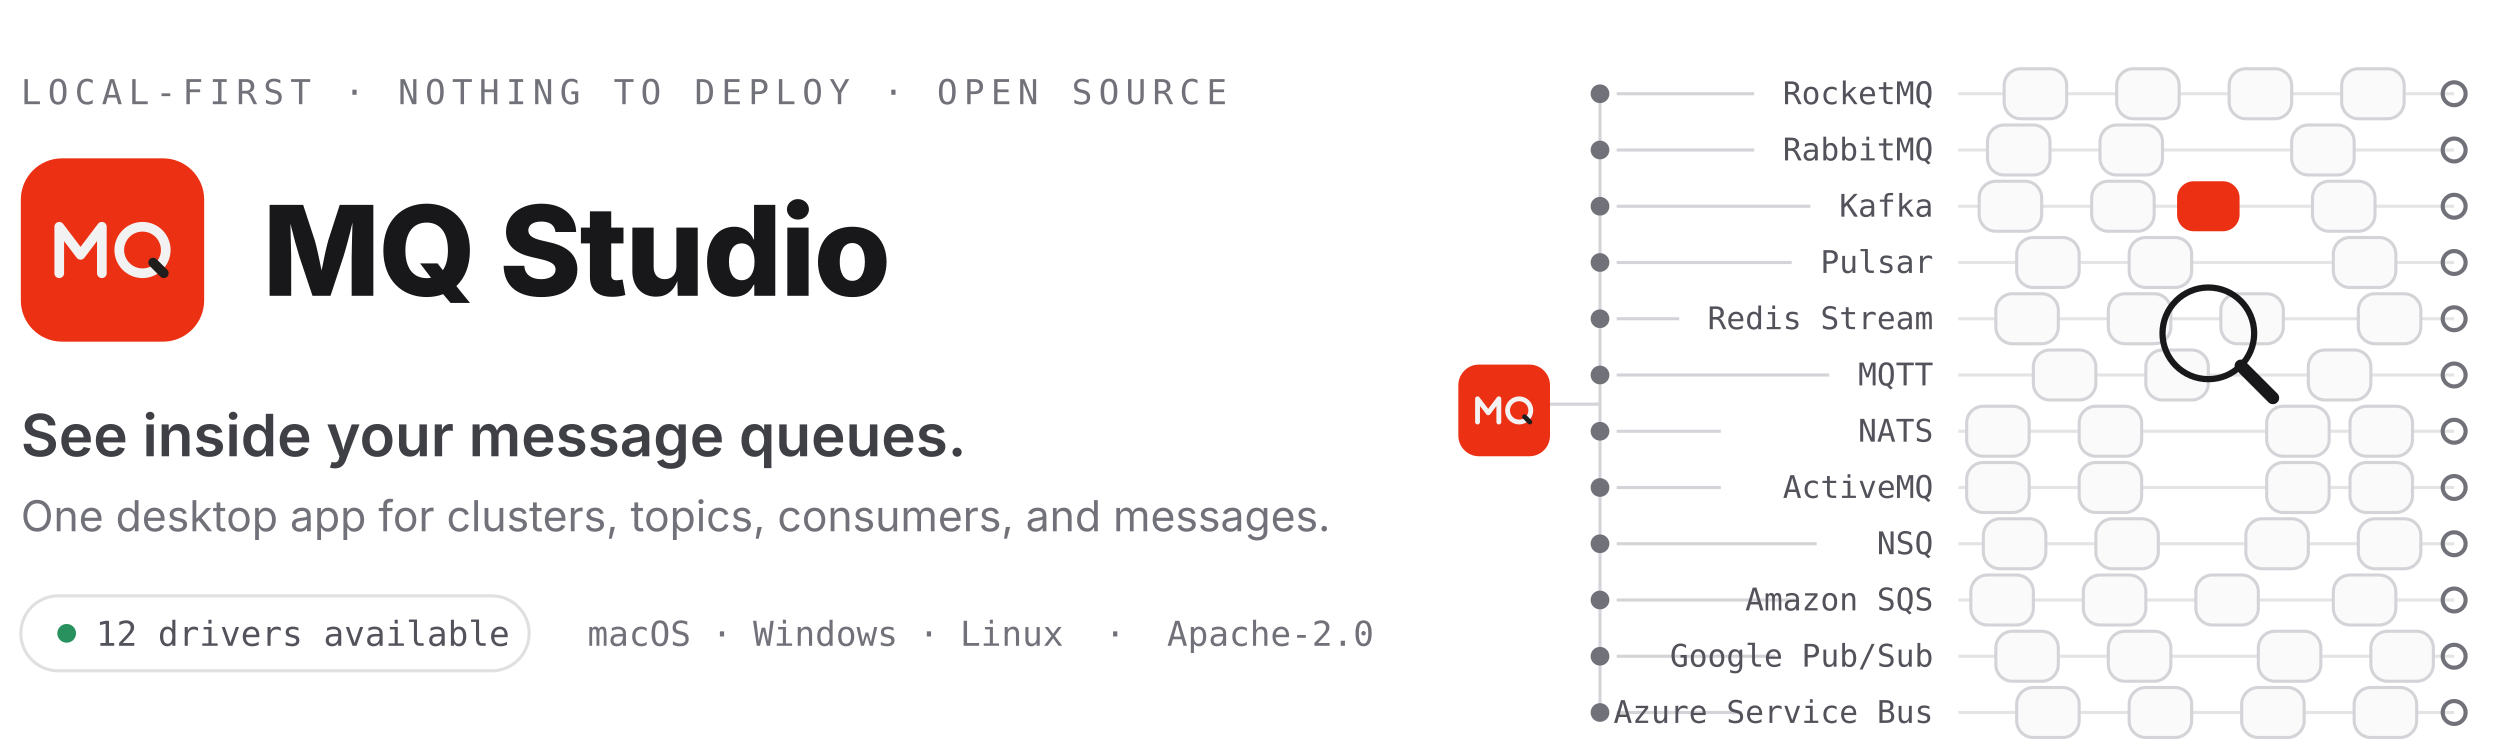
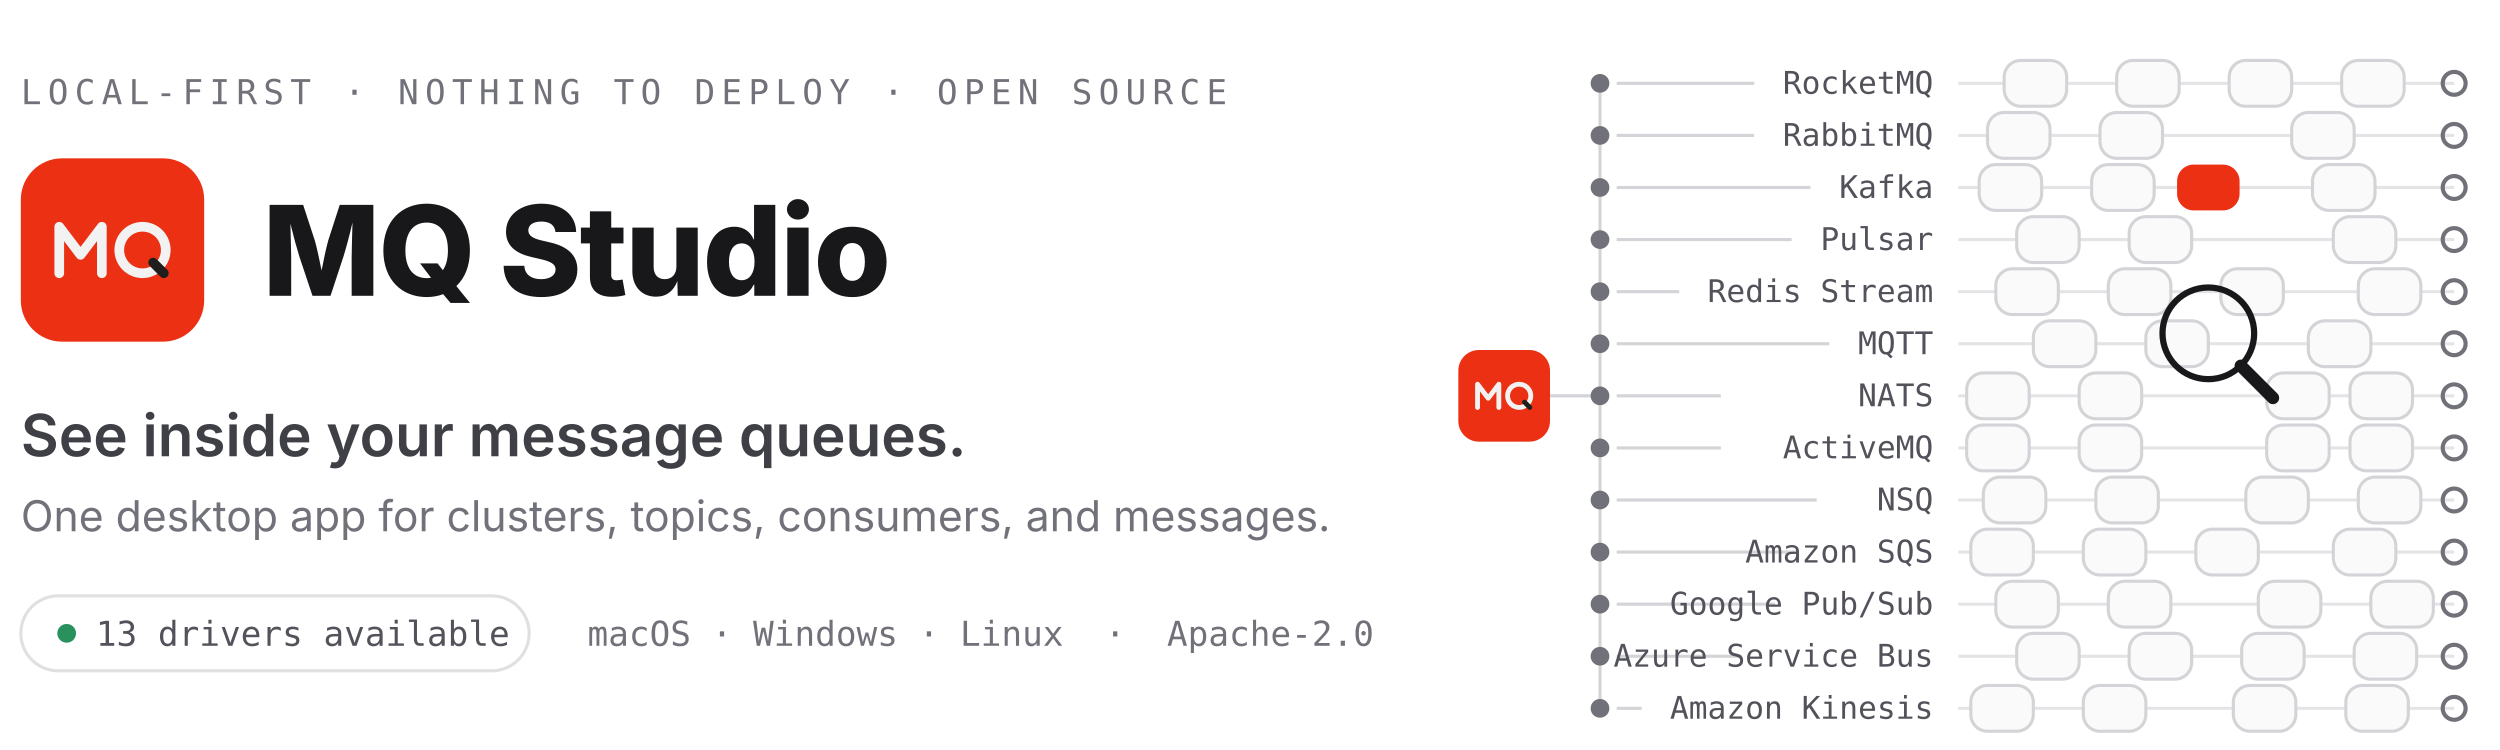
<svg xmlns="http://www.w3.org/2000/svg" width="1200" height="360" viewBox="0 0 1200 360" role="img" aria-labelledby="t d">
  <text x="10" y="50" font-family="ui-monospace,'SF Mono',Menlo,Consolas,monospace" font-size="16.5" letter-spacing="3" fill="#71717A">LOCAL-FIRST · NOTHING TO DEPLOY · OPEN SOURCE</text>
  <g id="lockup">
    <rect x="10" y="76" width="88" height="88" rx="19.8" fill="#EC3013" />
    <g transform="translate(22.86 96.761) scale(0.46478)" fill="none" stroke-width="10">
      <path d="M12 74 L12 26 L34 55 L56 26 L56 74" stroke="#F3F2F2" stroke-linejoin="round" stroke-linecap="round" />
      <circle cx="98" cy="50" r="24" stroke="#F3F2F2" />
      <line x1="109" y1="63" x2="120" y2="74" stroke="#201E1D" stroke-linecap="round" />
    </g>
    <text x="126" y="142" font-family="-apple-system,'PingFang SC','Segoe UI','Microsoft YaHei',system-ui,sans-serif" font-size="60" font-weight="800" letter-spacing="-1" fill="#18181B">MQ Studio</text>
  </g>
  <text x="10" y="219" font-family="-apple-system,'PingFang SC','Segoe UI','Microsoft YaHei',system-ui,sans-serif" font-size="28" font-weight="600" fill="#3F3F46">See inside your message queues.</text>
  <text x="10" y="255" font-family="-apple-system,'PingFang SC','Segoe UI','Microsoft YaHei',system-ui,sans-serif" font-size="20.5" fill="#71717A">One desktop app for clusters, topics, consumers, and messages.</text>
  <g id="meta">
    <rect x="10" y="286" width="244" height="36" rx="18" fill="none" stroke="#E0E0E3" stroke-width="1.5" />
    <circle cx="32" cy="304" r="4.5" fill="#29915D" />
-     <text x="46" y="310" font-family="ui-monospace,'SF Mono',Menlo,Consolas,monospace" font-size="16.5" fill="#52525B">12 drivers available</text>
+     <text x="46" y="310" font-family="ui-monospace,'SF Mono',Menlo,Consolas,monospace" font-size="16.5" fill="#52525B">13 drivers available</text>
    <text x="282" y="310" font-family="ui-monospace,'SF Mono',Menlo,Consolas,monospace" font-size="16.5" fill="#71717A">macOS · Windows · Linux  ·  Apache-2.0</text>
  </g>
  <g id="drivers">
-     <rect x="700" y="175" width="44" height="44" rx="9.9" fill="#EC3013" />
-     <g transform="translate(706.43 185.38) scale(0.23239)" fill="none" stroke-width="10">
+     <rect x="700" y="168" width="44" height="44" rx="9.9" fill="#EC3013" />
+     <g transform="translate(706.43 178.38) scale(0.23239)" fill="none" stroke-width="10">
      <path d="M12 74 L12 26 L34 55 L56 26 L56 74" stroke="#F3F2F2" stroke-linejoin="round" stroke-linecap="round" />
      <circle cx="98" cy="50" r="24" stroke="#F3F2F2" />
      <line x1="109" y1="63" x2="120" y2="74" stroke="#201E1D" stroke-linecap="round" />
    </g>
-     <line x1="744" y1="194" x2="768" y2="194" stroke="#D4D4D8" stroke-width="1.5" />
-     <line x1="768" y1="45" x2="768" y2="342" stroke="#D4D4D8" stroke-width="1.5" />
-     <line x1="776" y1="45" x2="842" y2="45" stroke="#D4D4D8" stroke-width="1.5" />
-     <text x="928" y="50" text-anchor="end" font-family="ui-monospace,'SF Mono',Menlo,Consolas,monospace" font-size="15" fill="#52525B">RocketMQ</text>
-     <line x1="940" y1="45" x2="1178" y2="45" stroke="#E4E4E7" stroke-width="1.5" />
-     <circle cx="768" cy="45" r="4.5" fill="#71717A" />
-     <circle cx="1178" cy="45" r="5.5" fill="none" stroke="#71717A" stroke-width="2" />
-     <rect x="962" y="33" width="30" height="24" rx="8" fill="#FAFAFA" stroke="#D4D4D8" stroke-width="1.5" />
-     <rect x="1016" y="33" width="30" height="24" rx="8" fill="#FAFAFA" stroke="#D4D4D8" stroke-width="1.5" />
-     <rect x="1070" y="33" width="30" height="24" rx="8" fill="#FAFAFA" stroke="#D4D4D8" stroke-width="1.5" />
-     <rect x="1124" y="33" width="30" height="24" rx="8" fill="#FAFAFA" stroke="#D4D4D8" stroke-width="1.5" />
-     <line x1="776" y1="72" x2="842" y2="72" stroke="#D4D4D8" stroke-width="1.5" />
-     <text x="928" y="77" text-anchor="end" font-family="ui-monospace,'SF Mono',Menlo,Consolas,monospace" font-size="15" fill="#52525B">RabbitMQ</text>
-     <line x1="940" y1="72" x2="1178" y2="72" stroke="#E4E4E7" stroke-width="1.5" />
-     <circle cx="768" cy="72" r="4.5" fill="#71717A" />
-     <circle cx="1178" cy="72" r="5.5" fill="none" stroke="#71717A" stroke-width="2" />
-     <rect x="954" y="60" width="30" height="24" rx="8" fill="#FAFAFA" stroke="#D4D4D8" stroke-width="1.5" />
-     <rect x="1008" y="60" width="30" height="24" rx="8" fill="#FAFAFA" stroke="#D4D4D8" stroke-width="1.5" />
-     <rect x="1100" y="60" width="30" height="24" rx="8" fill="#FAFAFA" stroke="#D4D4D8" stroke-width="1.5" />
-     <line x1="776" y1="99" x2="869" y2="99" stroke="#D4D4D8" stroke-width="1.5" />
-     <text x="928" y="104" text-anchor="end" font-family="ui-monospace,'SF Mono',Menlo,Consolas,monospace" font-size="15" fill="#52525B">Kafka</text>
-     <line x1="940" y1="99" x2="1178" y2="99" stroke="#E4E4E7" stroke-width="1.5" />
-     <circle cx="768" cy="99" r="4.5" fill="#71717A" />
-     <circle cx="1178" cy="99" r="5.5" fill="none" stroke="#71717A" stroke-width="2" />
-     <rect x="950" y="87" width="30" height="24" rx="8" fill="#FAFAFA" stroke="#D4D4D8" stroke-width="1.5" />
-     <rect x="1004" y="87" width="30" height="24" rx="8" fill="#FAFAFA" stroke="#D4D4D8" stroke-width="1.5" />
-     <rect x="1110" y="87" width="30" height="24" rx="8" fill="#FAFAFA" stroke="#D4D4D8" stroke-width="1.5" />
-     <rect x="1045" y="87" width="30" height="24" rx="8" fill="#EC3013" />
-     <line x1="776" y1="126" x2="860" y2="126" stroke="#D4D4D8" stroke-width="1.5" />
-     <text x="928" y="131" text-anchor="end" font-family="ui-monospace,'SF Mono',Menlo,Consolas,monospace" font-size="15" fill="#52525B">Pulsar</text>
-     <line x1="940" y1="126" x2="1178" y2="126" stroke="#E4E4E7" stroke-width="1.5" />
-     <circle cx="768" cy="126" r="4.5" fill="#71717A" />
-     <circle cx="1178" cy="126" r="5.5" fill="none" stroke="#71717A" stroke-width="2" />
-     <rect x="968" y="114" width="30" height="24" rx="8" fill="#FAFAFA" stroke="#D4D4D8" stroke-width="1.5" />
-     <rect x="1022" y="114" width="30" height="24" rx="8" fill="#FAFAFA" stroke="#D4D4D8" stroke-width="1.5" />
-     <rect x="1120" y="114" width="30" height="24" rx="8" fill="#FAFAFA" stroke="#D4D4D8" stroke-width="1.5" />
-     <line x1="776" y1="153" x2="806" y2="153" stroke="#D4D4D8" stroke-width="1.5" />
-     <text x="928" y="158" text-anchor="end" font-family="ui-monospace,'SF Mono',Menlo,Consolas,monospace" font-size="15" fill="#52525B">Redis Stream</text>
-     <line x1="940" y1="153" x2="1178" y2="153" stroke="#E4E4E7" stroke-width="1.5" />
-     <circle cx="768" cy="153" r="4.5" fill="#71717A" />
-     <circle cx="1178" cy="153" r="5.5" fill="none" stroke="#71717A" stroke-width="2" />
-     <rect x="958" y="141" width="30" height="24" rx="8" fill="#FAFAFA" stroke="#D4D4D8" stroke-width="1.5" />
-     <rect x="1012" y="141" width="30" height="24" rx="8" fill="#FAFAFA" stroke="#D4D4D8" stroke-width="1.5" />
-     <rect x="1066" y="141" width="30" height="24" rx="8" fill="#FAFAFA" stroke="#D4D4D8" stroke-width="1.5" />
-     <rect x="1132" y="141" width="30" height="24" rx="8" fill="#FAFAFA" stroke="#D4D4D8" stroke-width="1.5" />
-     <line x1="776" y1="180" x2="878" y2="180" stroke="#D4D4D8" stroke-width="1.5" />
-     <text x="928" y="185" text-anchor="end" font-family="ui-monospace,'SF Mono',Menlo,Consolas,monospace" font-size="15" fill="#52525B">MQTT</text>
-     <line x1="940" y1="180" x2="1178" y2="180" stroke="#E4E4E7" stroke-width="1.5" />
-     <circle cx="768" cy="180" r="4.5" fill="#71717A" />
-     <circle cx="1178" cy="180" r="5.5" fill="none" stroke="#71717A" stroke-width="2" />
-     <rect x="976" y="168" width="30" height="24" rx="8" fill="#FAFAFA" stroke="#D4D4D8" stroke-width="1.5" />
-     <rect x="1030" y="168" width="30" height="24" rx="8" fill="#FAFAFA" stroke="#D4D4D8" stroke-width="1.5" />
-     <rect x="1108" y="168" width="30" height="24" rx="8" fill="#FAFAFA" stroke="#D4D4D8" stroke-width="1.5" />
-     <line x1="776" y1="207" x2="826" y2="207" stroke="#D4D4D8" stroke-width="1.5" />
-     <text x="928" y="212" text-anchor="end" font-family="ui-monospace,'SF Mono',Menlo,Consolas,monospace" font-size="15" fill="#52525B">NATS</text>
-     <line x1="940" y1="207" x2="1178" y2="207" stroke="#E4E4E7" stroke-width="1.5" />
-     <circle cx="768" cy="207" r="4.5" fill="#71717A" />
-     <circle cx="1178" cy="207" r="5.5" fill="none" stroke="#71717A" stroke-width="2" />
-     <rect x="944" y="195" width="30" height="24" rx="8" fill="#FAFAFA" stroke="#D4D4D8" stroke-width="1.5" />
-     <rect x="998" y="195" width="30" height="24" rx="8" fill="#FAFAFA" stroke="#D4D4D8" stroke-width="1.5" />
-     <rect x="1088" y="195" width="30" height="24" rx="8" fill="#FAFAFA" stroke="#D4D4D8" stroke-width="1.5" />
-     <rect x="1128" y="195" width="30" height="24" rx="8" fill="#FAFAFA" stroke="#D4D4D8" stroke-width="1.5" />
-     <line x1="776" y1="234" x2="826" y2="234" stroke="#D4D4D8" stroke-width="1.5" />
-     <text x="928" y="239" text-anchor="end" font-family="ui-monospace,'SF Mono',Menlo,Consolas,monospace" font-size="15" fill="#52525B">ActiveMQ</text>
-     <line x1="940" y1="234" x2="1178" y2="234" stroke="#E4E4E7" stroke-width="1.5" />
-     <circle cx="768" cy="234" r="4.5" fill="#71717A" />
-     <circle cx="1178" cy="234" r="5.5" fill="none" stroke="#71717A" stroke-width="2" />
-     <rect x="944" y="222" width="30" height="24" rx="8" fill="#FAFAFA" stroke="#D4D4D8" stroke-width="1.5" />
-     <rect x="998" y="222" width="30" height="24" rx="8" fill="#FAFAFA" stroke="#D4D4D8" stroke-width="1.5" />
-     <rect x="1088" y="222" width="30" height="24" rx="8" fill="#FAFAFA" stroke="#D4D4D8" stroke-width="1.5" />
-     <rect x="1128" y="222" width="30" height="24" rx="8" fill="#FAFAFA" stroke="#D4D4D8" stroke-width="1.5" />
-     <line x1="776" y1="261" x2="872" y2="261" stroke="#D4D4D8" stroke-width="1.5" />
-     <text x="928" y="266" text-anchor="end" font-family="ui-monospace,'SF Mono',Menlo,Consolas,monospace" font-size="15" fill="#52525B">NSQ</text>
-     <line x1="940" y1="261" x2="1178" y2="261" stroke="#E4E4E7" stroke-width="1.5" />
-     <circle cx="768" cy="261" r="4.5" fill="#71717A" />
-     <circle cx="1178" cy="261" r="5.5" fill="none" stroke="#71717A" stroke-width="2" />
-     <rect x="952" y="249" width="30" height="24" rx="8" fill="#FAFAFA" stroke="#D4D4D8" stroke-width="1.5" />
-     <rect x="1006" y="249" width="30" height="24" rx="8" fill="#FAFAFA" stroke="#D4D4D8" stroke-width="1.5" />
-     <rect x="1078" y="249" width="30" height="24" rx="8" fill="#FAFAFA" stroke="#D4D4D8" stroke-width="1.5" />
-     <rect x="1132" y="249" width="30" height="24" rx="8" fill="#FAFAFA" stroke="#D4D4D8" stroke-width="1.5" />
-     <line x1="776" y1="288" x2="862" y2="288" stroke="#D4D4D8" stroke-width="1.5" />
-     <text x="928" y="293" text-anchor="end" font-family="ui-monospace,'SF Mono',Menlo,Consolas,monospace" font-size="15" fill="#52525B">Amazon SQS</text>
-     <line x1="940" y1="288" x2="1178" y2="288" stroke="#E4E4E7" stroke-width="1.5" />
-     <circle cx="768" cy="288" r="4.5" fill="#71717A" />
-     <circle cx="1178" cy="288" r="5.5" fill="none" stroke="#71717A" stroke-width="2" />
-     <rect x="946" y="276" width="30" height="24" rx="8" fill="#FAFAFA" stroke="#D4D4D8" stroke-width="1.5" />
-     <rect x="1000" y="276" width="30" height="24" rx="8" fill="#FAFAFA" stroke="#D4D4D8" stroke-width="1.5" />
-     <rect x="1054" y="276" width="30" height="24" rx="8" fill="#FAFAFA" stroke="#D4D4D8" stroke-width="1.5" />
-     <rect x="1120" y="276" width="30" height="24" rx="8" fill="#FAFAFA" stroke="#D4D4D8" stroke-width="1.5" />
-     <line x1="776" y1="315" x2="852" y2="315" stroke="#D4D4D8" stroke-width="1.5" />
-     <text x="928" y="320" text-anchor="end" font-family="ui-monospace,'SF Mono',Menlo,Consolas,monospace" font-size="15" fill="#52525B">Google Pub/Sub</text>
+     <line x1="744" y1="190" x2="768" y2="190" stroke="#D4D4D8" stroke-width="1.5" />
+     <line x1="768" y1="40" x2="768" y2="340" stroke="#D4D4D8" stroke-width="1.5" />
+     <line x1="776" y1="40" x2="842" y2="40" stroke="#D4D4D8" stroke-width="1.5" />
+     <text x="928" y="45" text-anchor="end" font-family="ui-monospace,'SF Mono',Menlo,Consolas,monospace" font-size="15" fill="#52525B">RocketMQ</text>
+     <line x1="940" y1="40" x2="1178" y2="40" stroke="#E4E4E7" stroke-width="1.5" />
+     <circle cx="768" cy="40" r="4.5" fill="#71717A" />
+     <circle cx="1178" cy="40" r="5.5" fill="none" stroke="#71717A" stroke-width="2" />
+     <rect x="962" y="29" width="30" height="22" rx="8" fill="#FAFAFA" stroke="#D4D4D8" stroke-width="1.5" />
+     <rect x="1016" y="29" width="30" height="22" rx="8" fill="#FAFAFA" stroke="#D4D4D8" stroke-width="1.5" />
+     <rect x="1070" y="29" width="30" height="22" rx="8" fill="#FAFAFA" stroke="#D4D4D8" stroke-width="1.5" />
+     <rect x="1124" y="29" width="30" height="22" rx="8" fill="#FAFAFA" stroke="#D4D4D8" stroke-width="1.5" />
+     <line x1="776" y1="65" x2="842" y2="65" stroke="#D4D4D8" stroke-width="1.5" />
+     <text x="928" y="70" text-anchor="end" font-family="ui-monospace,'SF Mono',Menlo,Consolas,monospace" font-size="15" fill="#52525B">RabbitMQ</text>
+     <line x1="940" y1="65" x2="1178" y2="65" stroke="#E4E4E7" stroke-width="1.5" />
+     <circle cx="768" cy="65" r="4.5" fill="#71717A" />
+     <circle cx="1178" cy="65" r="5.5" fill="none" stroke="#71717A" stroke-width="2" />
+     <rect x="954" y="54" width="30" height="22" rx="8" fill="#FAFAFA" stroke="#D4D4D8" stroke-width="1.5" />
+     <rect x="1008" y="54" width="30" height="22" rx="8" fill="#FAFAFA" stroke="#D4D4D8" stroke-width="1.5" />
+     <rect x="1100" y="54" width="30" height="22" rx="8" fill="#FAFAFA" stroke="#D4D4D8" stroke-width="1.5" />
+     <line x1="776" y1="90" x2="869" y2="90" stroke="#D4D4D8" stroke-width="1.5" />
+     <text x="928" y="95" text-anchor="end" font-family="ui-monospace,'SF Mono',Menlo,Consolas,monospace" font-size="15" fill="#52525B">Kafka</text>
+     <line x1="940" y1="90" x2="1178" y2="90" stroke="#E4E4E7" stroke-width="1.5" />
+     <circle cx="768" cy="90" r="4.5" fill="#71717A" />
+     <circle cx="1178" cy="90" r="5.5" fill="none" stroke="#71717A" stroke-width="2" />
+     <rect x="950" y="79" width="30" height="22" rx="8" fill="#FAFAFA" stroke="#D4D4D8" stroke-width="1.5" />
+     <rect x="1004" y="79" width="30" height="22" rx="8" fill="#FAFAFA" stroke="#D4D4D8" stroke-width="1.5" />
+     <rect x="1110" y="79" width="30" height="22" rx="8" fill="#FAFAFA" stroke="#D4D4D8" stroke-width="1.5" />
+     <rect x="1045" y="79" width="30" height="22" rx="8" fill="#EC3013" />
+     <line x1="776" y1="115" x2="860" y2="115" stroke="#D4D4D8" stroke-width="1.5" />
+     <text x="928" y="120" text-anchor="end" font-family="ui-monospace,'SF Mono',Menlo,Consolas,monospace" font-size="15" fill="#52525B">Pulsar</text>
+     <line x1="940" y1="115" x2="1178" y2="115" stroke="#E4E4E7" stroke-width="1.5" />
+     <circle cx="768" cy="115" r="4.5" fill="#71717A" />
+     <circle cx="1178" cy="115" r="5.5" fill="none" stroke="#71717A" stroke-width="2" />
+     <rect x="968" y="104" width="30" height="22" rx="8" fill="#FAFAFA" stroke="#D4D4D8" stroke-width="1.5" />
+     <rect x="1022" y="104" width="30" height="22" rx="8" fill="#FAFAFA" stroke="#D4D4D8" stroke-width="1.5" />
+     <rect x="1120" y="104" width="30" height="22" rx="8" fill="#FAFAFA" stroke="#D4D4D8" stroke-width="1.5" />
+     <line x1="776" y1="140" x2="806" y2="140" stroke="#D4D4D8" stroke-width="1.5" />
+     <text x="928" y="145" text-anchor="end" font-family="ui-monospace,'SF Mono',Menlo,Consolas,monospace" font-size="15" fill="#52525B">Redis Stream</text>
+     <line x1="940" y1="140" x2="1178" y2="140" stroke="#E4E4E7" stroke-width="1.5" />
+     <circle cx="768" cy="140" r="4.5" fill="#71717A" />
+     <circle cx="1178" cy="140" r="5.5" fill="none" stroke="#71717A" stroke-width="2" />
+     <rect x="958" y="129" width="30" height="22" rx="8" fill="#FAFAFA" stroke="#D4D4D8" stroke-width="1.5" />
+     <rect x="1012" y="129" width="30" height="22" rx="8" fill="#FAFAFA" stroke="#D4D4D8" stroke-width="1.5" />
+     <rect x="1066" y="129" width="30" height="22" rx="8" fill="#FAFAFA" stroke="#D4D4D8" stroke-width="1.5" />
+     <rect x="1132" y="129" width="30" height="22" rx="8" fill="#FAFAFA" stroke="#D4D4D8" stroke-width="1.5" />
+     <line x1="776" y1="165" x2="878" y2="165" stroke="#D4D4D8" stroke-width="1.5" />
+     <text x="928" y="170" text-anchor="end" font-family="ui-monospace,'SF Mono',Menlo,Consolas,monospace" font-size="15" fill="#52525B">MQTT</text>
+     <line x1="940" y1="165" x2="1178" y2="165" stroke="#E4E4E7" stroke-width="1.5" />
+     <circle cx="768" cy="165" r="4.5" fill="#71717A" />
+     <circle cx="1178" cy="165" r="5.5" fill="none" stroke="#71717A" stroke-width="2" />
+     <rect x="976" y="154" width="30" height="22" rx="8" fill="#FAFAFA" stroke="#D4D4D8" stroke-width="1.5" />
+     <rect x="1030" y="154" width="30" height="22" rx="8" fill="#FAFAFA" stroke="#D4D4D8" stroke-width="1.5" />
+     <rect x="1108" y="154" width="30" height="22" rx="8" fill="#FAFAFA" stroke="#D4D4D8" stroke-width="1.5" />
+     <line x1="776" y1="190" x2="826" y2="190" stroke="#D4D4D8" stroke-width="1.5" />
+     <text x="928" y="195" text-anchor="end" font-family="ui-monospace,'SF Mono',Menlo,Consolas,monospace" font-size="15" fill="#52525B">NATS</text>
+     <line x1="940" y1="190" x2="1178" y2="190" stroke="#E4E4E7" stroke-width="1.5" />
+     <circle cx="768" cy="190" r="4.5" fill="#71717A" />
+     <circle cx="1178" cy="190" r="5.5" fill="none" stroke="#71717A" stroke-width="2" />
+     <rect x="944" y="179" width="30" height="22" rx="8" fill="#FAFAFA" stroke="#D4D4D8" stroke-width="1.5" />
+     <rect x="998" y="179" width="30" height="22" rx="8" fill="#FAFAFA" stroke="#D4D4D8" stroke-width="1.5" />
+     <rect x="1088" y="179" width="30" height="22" rx="8" fill="#FAFAFA" stroke="#D4D4D8" stroke-width="1.5" />
+     <rect x="1128" y="179" width="30" height="22" rx="8" fill="#FAFAFA" stroke="#D4D4D8" stroke-width="1.5" />
+     <line x1="776" y1="215" x2="826" y2="215" stroke="#D4D4D8" stroke-width="1.5" />
+     <text x="928" y="220" text-anchor="end" font-family="ui-monospace,'SF Mono',Menlo,Consolas,monospace" font-size="15" fill="#52525B">ActiveMQ</text>
+     <line x1="940" y1="215" x2="1178" y2="215" stroke="#E4E4E7" stroke-width="1.5" />
+     <circle cx="768" cy="215" r="4.5" fill="#71717A" />
+     <circle cx="1178" cy="215" r="5.5" fill="none" stroke="#71717A" stroke-width="2" />
+     <rect x="944" y="204" width="30" height="22" rx="8" fill="#FAFAFA" stroke="#D4D4D8" stroke-width="1.5" />
+     <rect x="998" y="204" width="30" height="22" rx="8" fill="#FAFAFA" stroke="#D4D4D8" stroke-width="1.5" />
+     <rect x="1088" y="204" width="30" height="22" rx="8" fill="#FAFAFA" stroke="#D4D4D8" stroke-width="1.5" />
+     <rect x="1128" y="204" width="30" height="22" rx="8" fill="#FAFAFA" stroke="#D4D4D8" stroke-width="1.5" />
+     <line x1="776" y1="240" x2="872" y2="240" stroke="#D4D4D8" stroke-width="1.5" />
+     <text x="928" y="245" text-anchor="end" font-family="ui-monospace,'SF Mono',Menlo,Consolas,monospace" font-size="15" fill="#52525B">NSQ</text>
+     <line x1="940" y1="240" x2="1178" y2="240" stroke="#E4E4E7" stroke-width="1.5" />
+     <circle cx="768" cy="240" r="4.5" fill="#71717A" />
+     <circle cx="1178" cy="240" r="5.5" fill="none" stroke="#71717A" stroke-width="2" />
+     <rect x="952" y="229" width="30" height="22" rx="8" fill="#FAFAFA" stroke="#D4D4D8" stroke-width="1.5" />
+     <rect x="1006" y="229" width="30" height="22" rx="8" fill="#FAFAFA" stroke="#D4D4D8" stroke-width="1.5" />
+     <rect x="1078" y="229" width="30" height="22" rx="8" fill="#FAFAFA" stroke="#D4D4D8" stroke-width="1.5" />
+     <rect x="1132" y="229" width="30" height="22" rx="8" fill="#FAFAFA" stroke="#D4D4D8" stroke-width="1.5" />
+     <line x1="776" y1="265" x2="862" y2="265" stroke="#D4D4D8" stroke-width="1.5" />
+     <text x="928" y="270" text-anchor="end" font-family="ui-monospace,'SF Mono',Menlo,Consolas,monospace" font-size="15" fill="#52525B">Amazon SQS</text>
+     <line x1="940" y1="265" x2="1178" y2="265" stroke="#E4E4E7" stroke-width="1.5" />
+     <circle cx="768" cy="265" r="4.5" fill="#71717A" />
+     <circle cx="1178" cy="265" r="5.5" fill="none" stroke="#71717A" stroke-width="2" />
+     <rect x="946" y="254" width="30" height="22" rx="8" fill="#FAFAFA" stroke="#D4D4D8" stroke-width="1.5" />
+     <rect x="1000" y="254" width="30" height="22" rx="8" fill="#FAFAFA" stroke="#D4D4D8" stroke-width="1.5" />
+     <rect x="1054" y="254" width="30" height="22" rx="8" fill="#FAFAFA" stroke="#D4D4D8" stroke-width="1.5" />
+     <rect x="1120" y="254" width="30" height="22" rx="8" fill="#FAFAFA" stroke="#D4D4D8" stroke-width="1.5" />
+     <line x1="776" y1="290" x2="852" y2="290" stroke="#D4D4D8" stroke-width="1.5" />
+     <text x="928" y="295" text-anchor="end" font-family="ui-monospace,'SF Mono',Menlo,Consolas,monospace" font-size="15" fill="#52525B">Google Pub/Sub</text>
+     <line x1="940" y1="290" x2="1178" y2="290" stroke="#E4E4E7" stroke-width="1.5" />
+     <circle cx="768" cy="290" r="4.5" fill="#71717A" />
+     <circle cx="1178" cy="290" r="5.5" fill="none" stroke="#71717A" stroke-width="2" />
+     <rect x="958" y="279" width="30" height="22" rx="8" fill="#FAFAFA" stroke="#D4D4D8" stroke-width="1.5" />
+     <rect x="1012" y="279" width="30" height="22" rx="8" fill="#FAFAFA" stroke="#D4D4D8" stroke-width="1.5" />
+     <rect x="1084" y="279" width="30" height="22" rx="8" fill="#FAFAFA" stroke="#D4D4D8" stroke-width="1.5" />
+     <rect x="1138" y="279" width="30" height="22" rx="8" fill="#FAFAFA" stroke="#D4D4D8" stroke-width="1.5" />
+     <line x1="776" y1="315" x2="836" y2="315" stroke="#D4D4D8" stroke-width="1.5" />
+     <text x="928" y="320" text-anchor="end" font-family="ui-monospace,'SF Mono',Menlo,Consolas,monospace" font-size="15" fill="#52525B">Azure Service Bus</text>
    <line x1="940" y1="315" x2="1178" y2="315" stroke="#E4E4E7" stroke-width="1.5" />
    <circle cx="768" cy="315" r="4.5" fill="#71717A" />
    <circle cx="1178" cy="315" r="5.5" fill="none" stroke="#71717A" stroke-width="2" />
-     <rect x="958" y="303" width="30" height="24" rx="8" fill="#FAFAFA" stroke="#D4D4D8" stroke-width="1.5" />
-     <rect x="1012" y="303" width="30" height="24" rx="8" fill="#FAFAFA" stroke="#D4D4D8" stroke-width="1.5" />
-     <rect x="1084" y="303" width="30" height="24" rx="8" fill="#FAFAFA" stroke="#D4D4D8" stroke-width="1.5" />
-     <rect x="1138" y="303" width="30" height="24" rx="8" fill="#FAFAFA" stroke="#D4D4D8" stroke-width="1.5" />
-     <line x1="776" y1="342" x2="836" y2="342" stroke="#D4D4D8" stroke-width="1.5" />
-     <text x="928" y="347" text-anchor="end" font-family="ui-monospace,'SF Mono',Menlo,Consolas,monospace" font-size="15" fill="#52525B">Azure Service Bus</text>
-     <line x1="940" y1="342" x2="1178" y2="342" stroke="#E4E4E7" stroke-width="1.5" />
-     <circle cx="768" cy="342" r="4.5" fill="#71717A" />
-     <circle cx="1178" cy="342" r="5.5" fill="none" stroke="#71717A" stroke-width="2" />
-     <rect x="968" y="330" width="30" height="24" rx="8" fill="#FAFAFA" stroke="#D4D4D8" stroke-width="1.5" />
-     <rect x="1022" y="330" width="30" height="24" rx="8" fill="#FAFAFA" stroke="#D4D4D8" stroke-width="1.5" />
-     <rect x="1076" y="330" width="30" height="24" rx="8" fill="#FAFAFA" stroke="#D4D4D8" stroke-width="1.5" />
-     <rect x="1130" y="330" width="30" height="24" rx="8" fill="#FAFAFA" stroke="#D4D4D8" stroke-width="1.5" />
+     <rect x="968" y="304" width="30" height="22" rx="8" fill="#FAFAFA" stroke="#D4D4D8" stroke-width="1.5" />
+     <rect x="1022" y="304" width="30" height="22" rx="8" fill="#FAFAFA" stroke="#D4D4D8" stroke-width="1.5" />
+     <rect x="1076" y="304" width="30" height="22" rx="8" fill="#FAFAFA" stroke="#D4D4D8" stroke-width="1.5" />
+     <rect x="1130" y="304" width="30" height="22" rx="8" fill="#FAFAFA" stroke="#D4D4D8" stroke-width="1.5" />
+     <line x1="776" y1="340" x2="788" y2="340" stroke="#D4D4D8" stroke-width="1.5" />
+     <text x="928" y="345" text-anchor="end" font-family="ui-monospace,'SF Mono',Menlo,Consolas,monospace" font-size="15" fill="#52525B">Amazon Kinesis</text>
+     <line x1="940" y1="340" x2="1178" y2="340" stroke="#E4E4E7" stroke-width="1.5" />
+     <circle cx="768" cy="340" r="4.5" fill="#71717A" />
+     <circle cx="1178" cy="340" r="5.5" fill="none" stroke="#71717A" stroke-width="2" />
+     <rect x="946" y="329" width="30" height="22" rx="8" fill="#FAFAFA" stroke="#D4D4D8" stroke-width="1.5" />
+     <rect x="1000" y="329" width="30" height="22" rx="8" fill="#FAFAFA" stroke="#D4D4D8" stroke-width="1.5" />
+     <rect x="1072" y="329" width="30" height="22" rx="8" fill="#FAFAFA" stroke="#D4D4D8" stroke-width="1.5" />
+     <rect x="1126" y="329" width="30" height="22" rx="8" fill="#FAFAFA" stroke="#D4D4D8" stroke-width="1.5" />
  </g>
  <g id="inspect">
    <circle cx="1060" cy="160" r="22" fill="none" stroke="#18181B" stroke-width="3" />
    <line x1="1075.6" y1="175.6" x2="1091" y2="191" stroke="#18181B" stroke-width="6" stroke-linecap="round" />
  </g>
</svg>
